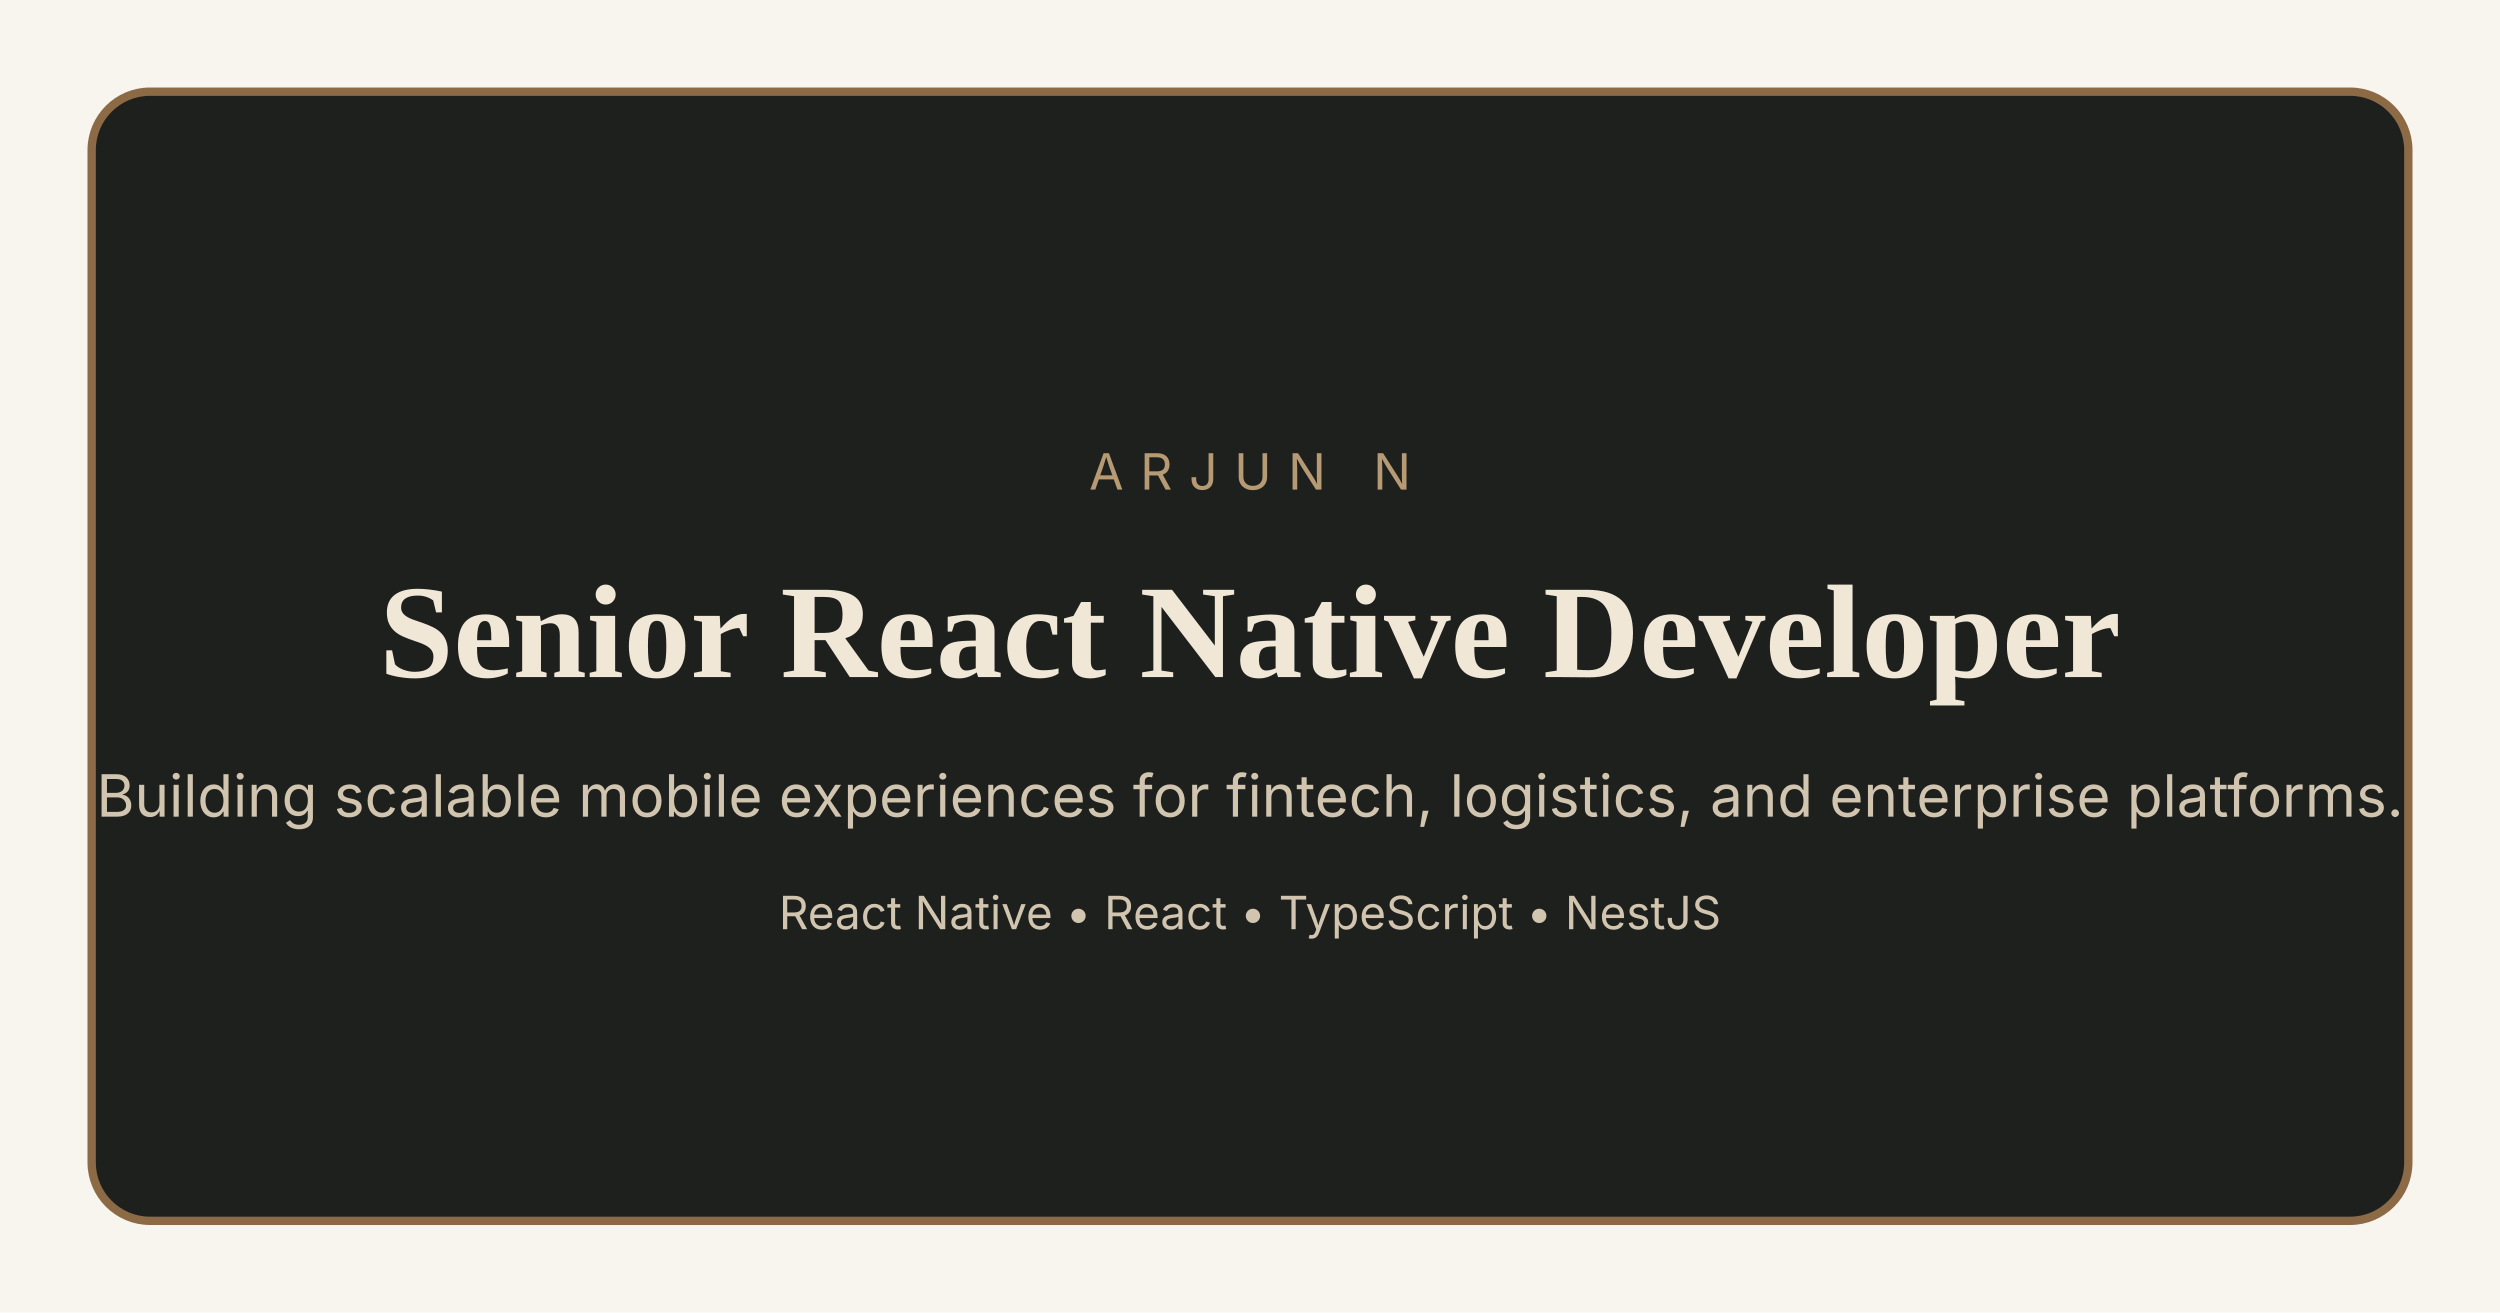
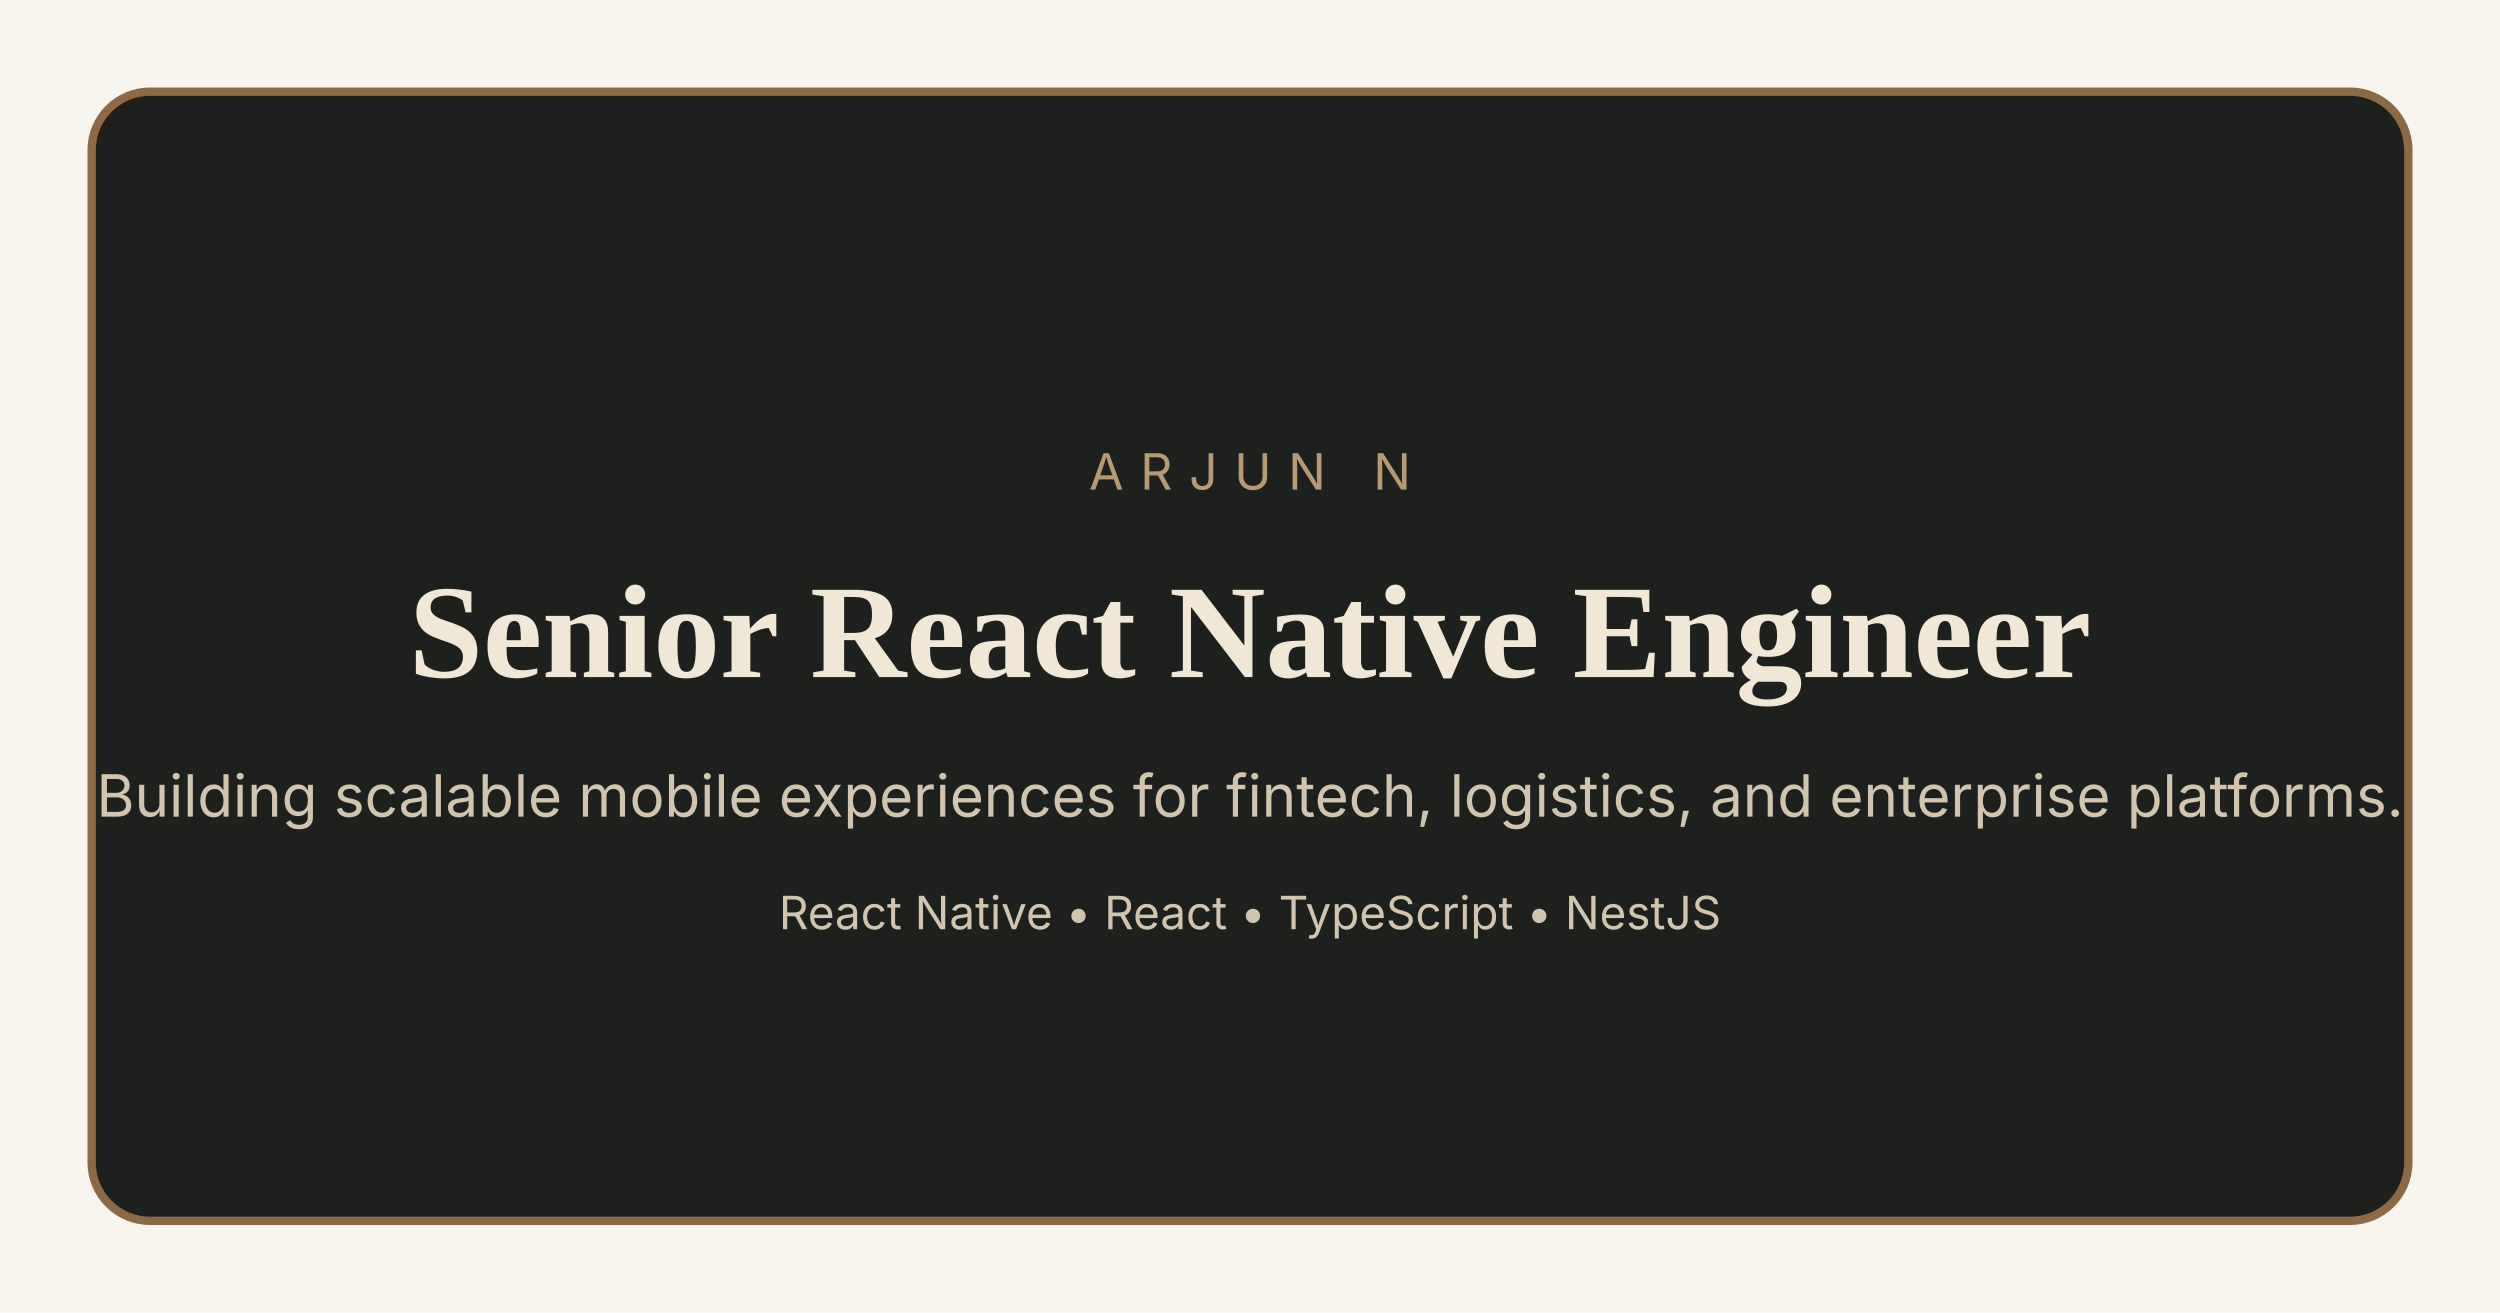
<svg xmlns="http://www.w3.org/2000/svg" width="1200" height="630" viewBox="0 0 1200 630" fill="none">
  <rect width="1200" height="630" fill="#F8F5EE" />
  <rect x="44" y="44" width="1112" height="542" rx="28" fill="#1E201E" stroke="#8C6A46" stroke-width="4" />
  <text x="600" y="235" fill="#B59A74" font-family="Inter, Arial, sans-serif" font-size="24" letter-spacing="8" text-anchor="middle">ARJUN N</text>
  <text x="600" y="325" fill="#F0E7D6" font-family="Georgia, Times New Roman, serif" font-size="64" font-weight="700" text-anchor="middle">
-     Senior React Native Developer
+     Senior React Native Engineer
  </text>
  <text x="600" y="392" fill="#D2C5AF" font-family="Inter, Arial, sans-serif" font-size="28" text-anchor="middle">
    Building scalable mobile experiences for fintech, logistics, and enterprise platforms.
  </text>
  <text x="600" y="446" fill="#D2C5AF" font-family="Inter, Arial, sans-serif" font-size="22" text-anchor="middle">
    React Native • React • TypeScript • NestJS
  </text>
</svg>
